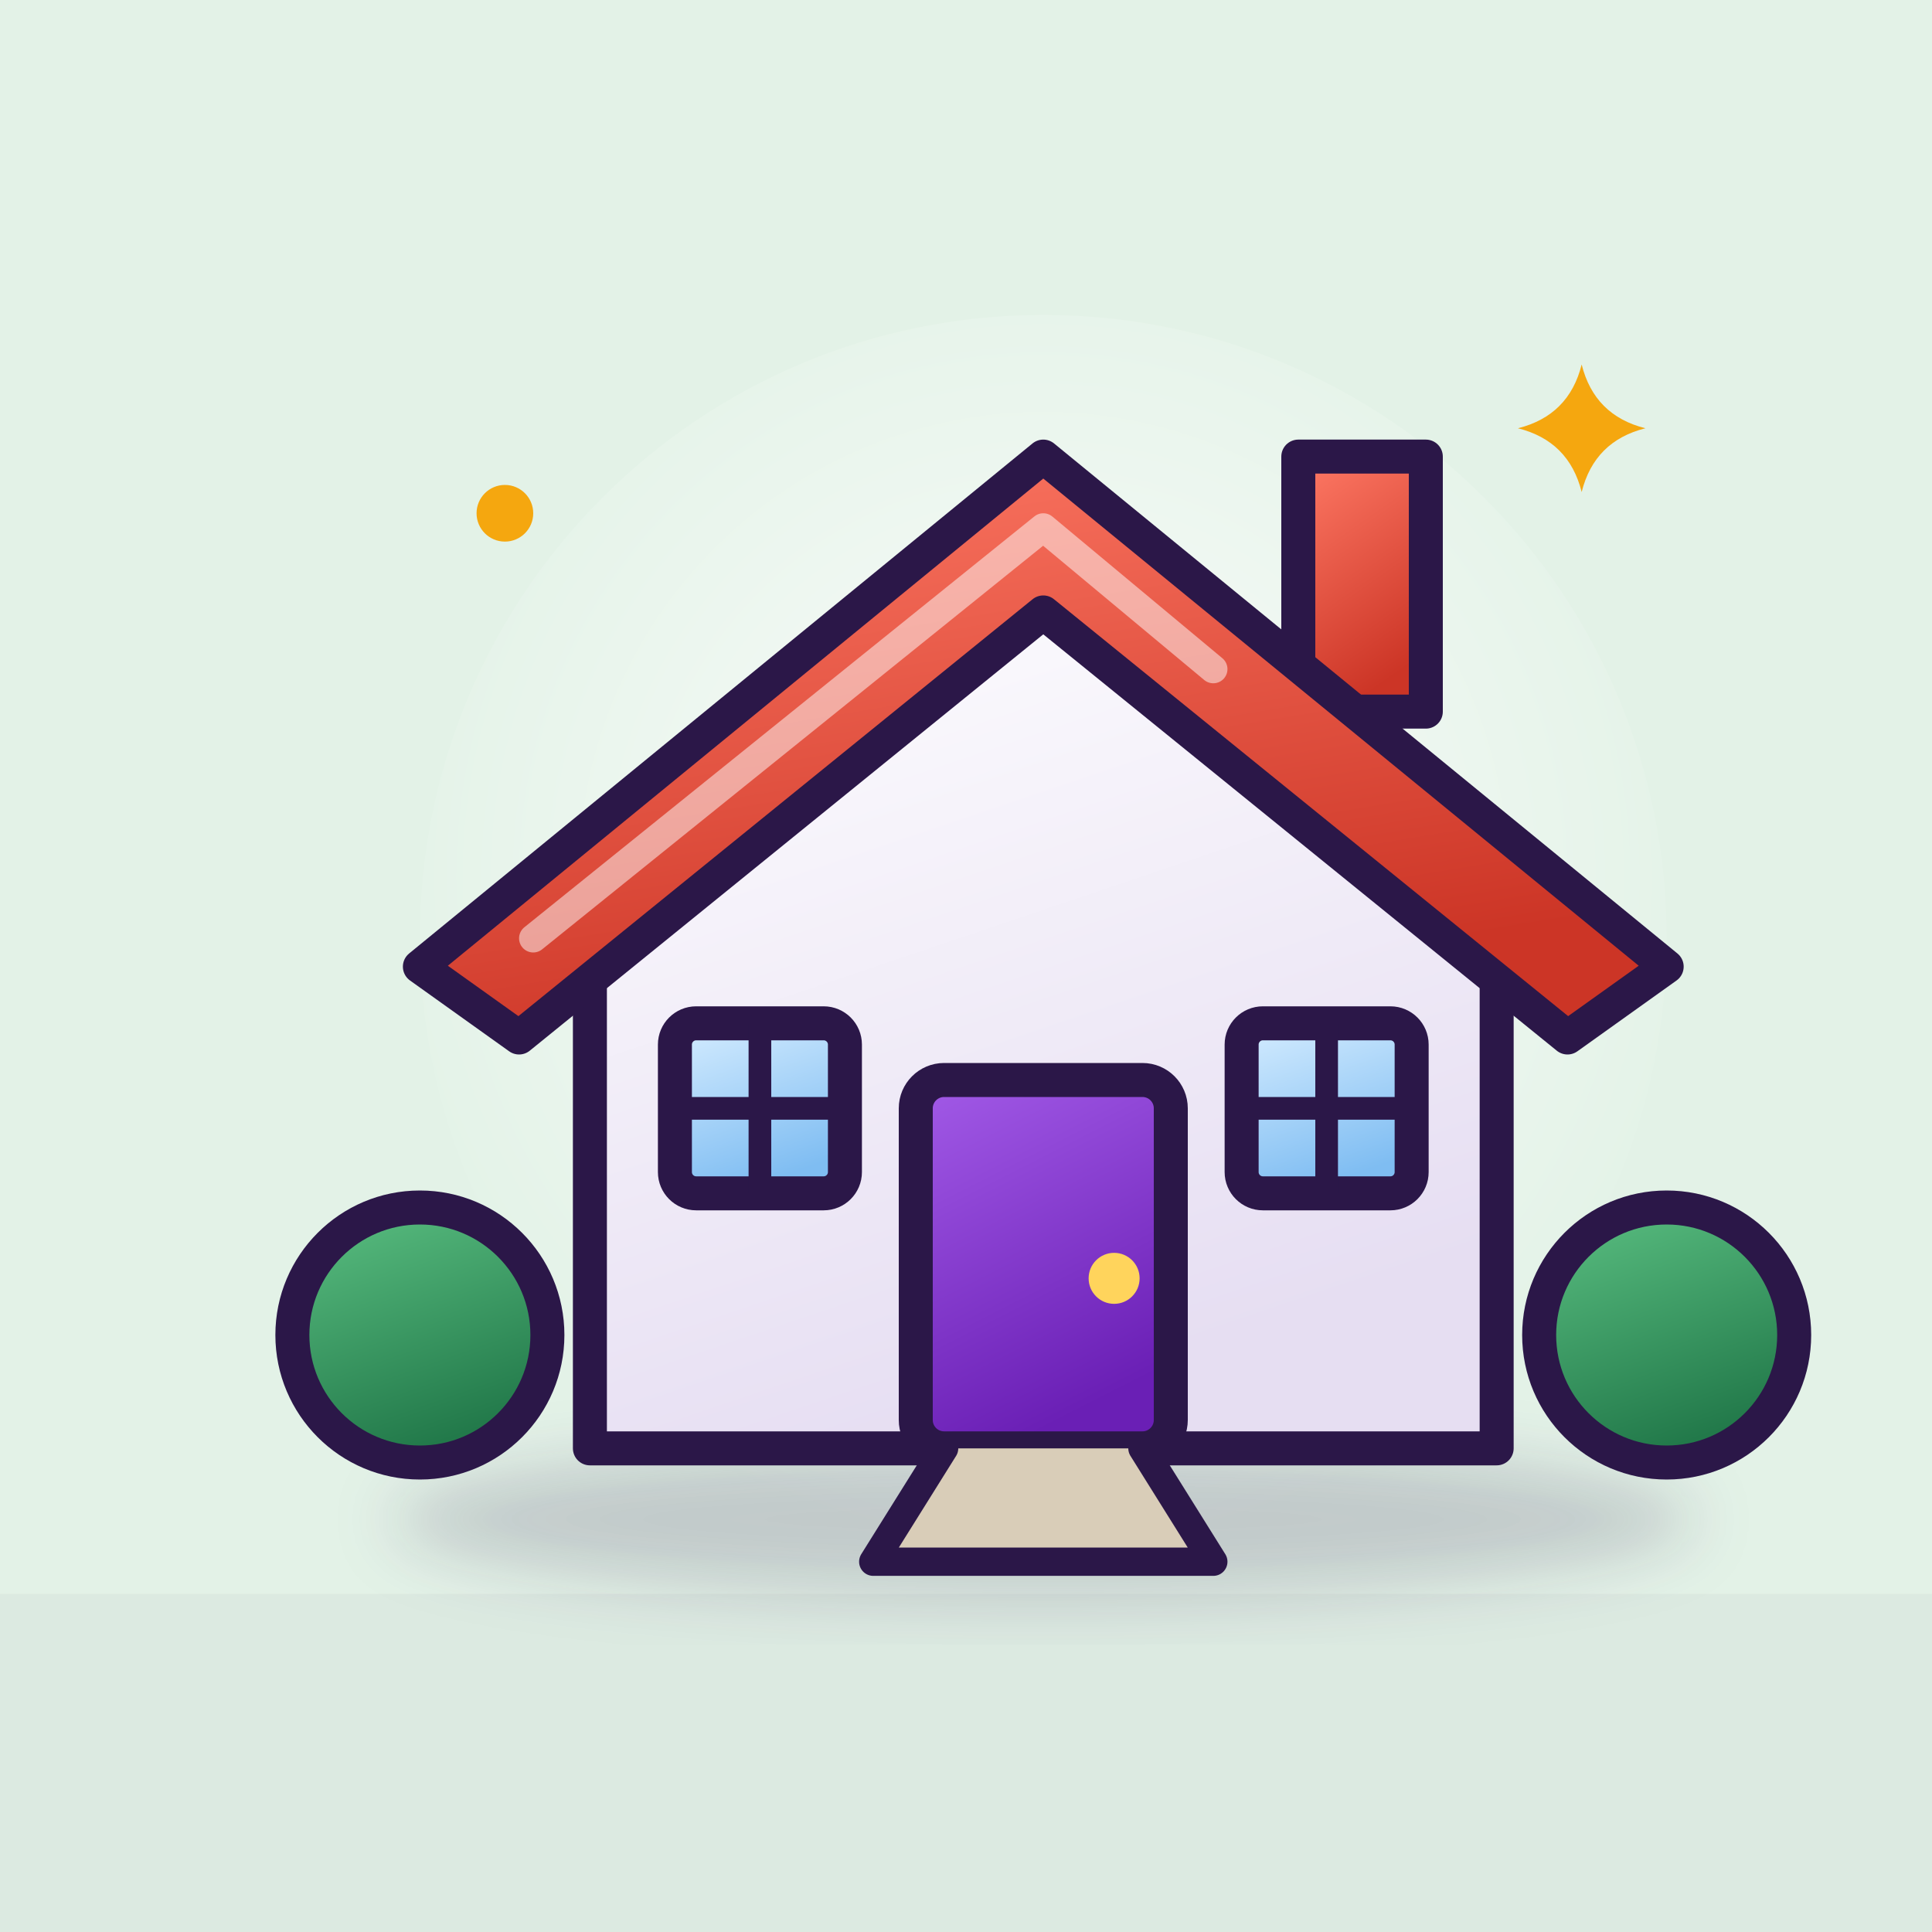
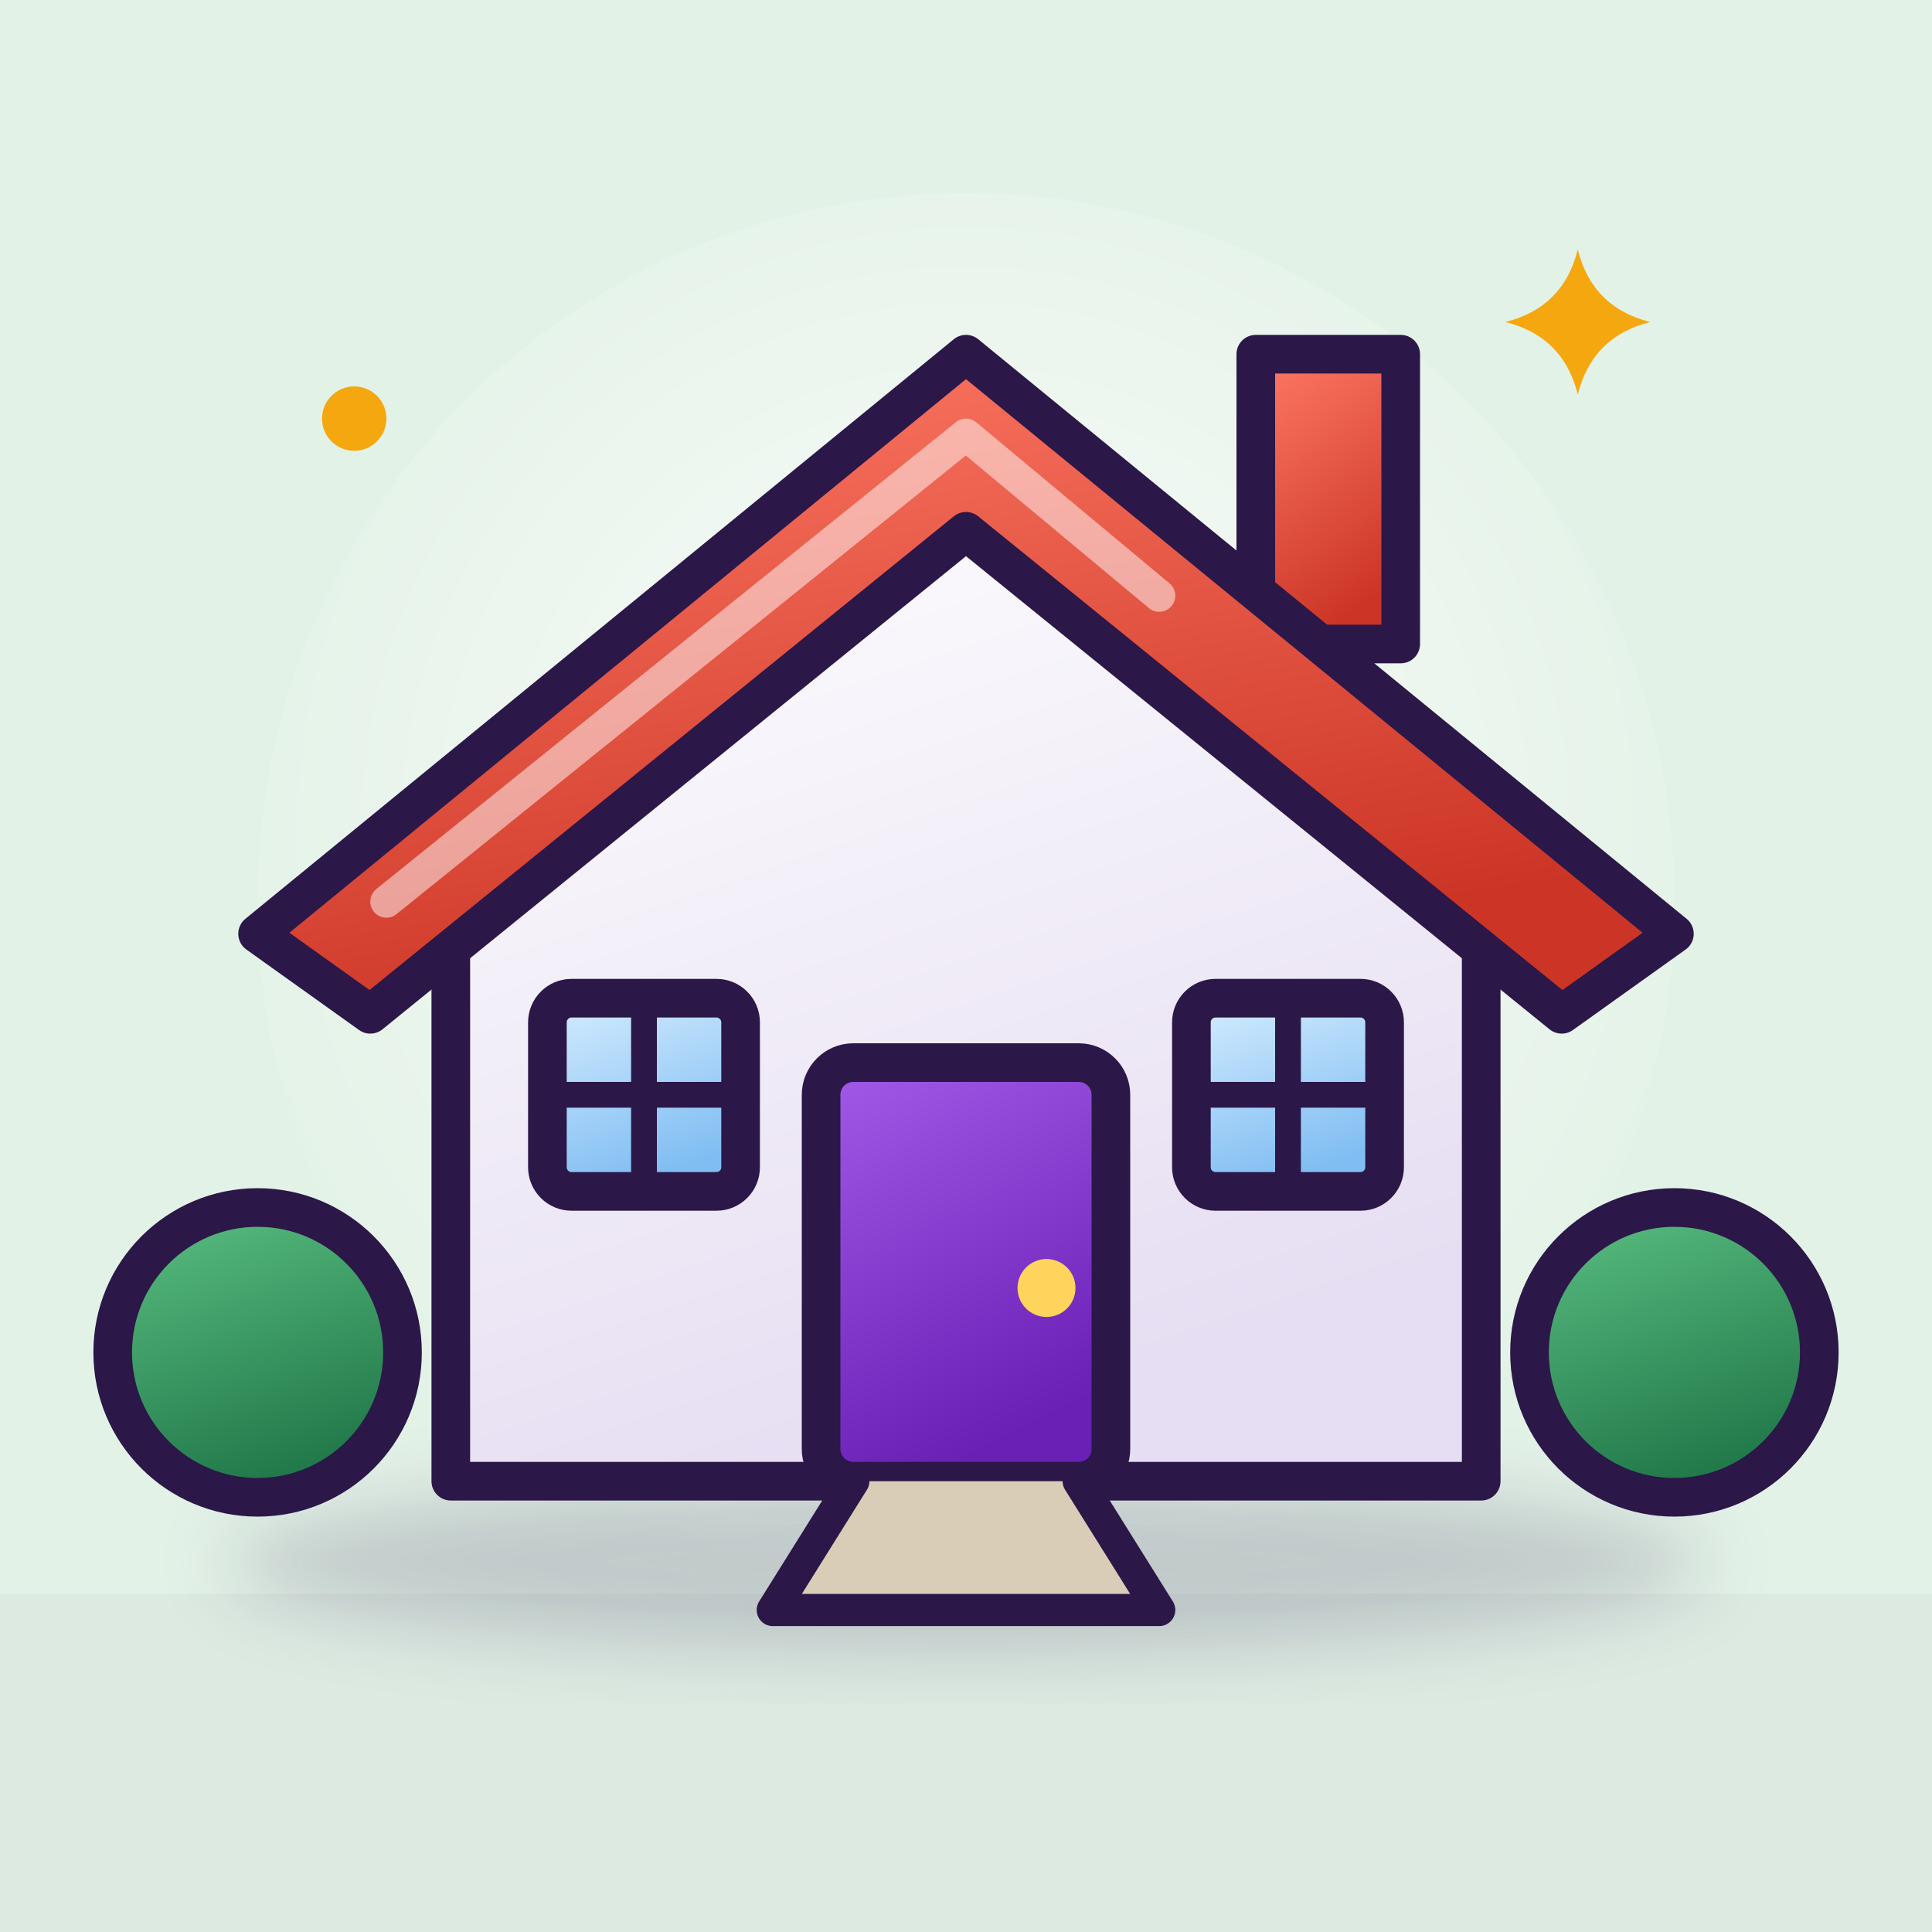
<svg xmlns="http://www.w3.org/2000/svg" viewBox="0 0 120 120" role="img">
  <defs>
    <linearGradient id="pur" x1="0" y1="0" x2="0.35" y2="1">
      <stop offset="0" stop-color="#A35BE8" />
      <stop offset="1" stop-color="#6A1FB5" />
    </linearGradient>
    <linearGradient id="purD" x1="0" y1="0" x2="0.35" y2="1">
      <stop offset="0" stop-color="#7B2CBF" />
      <stop offset="1" stop-color="#4A1287" />
    </linearGradient>
    <linearGradient id="gold" x1="0" y1="0" x2="0.35" y2="1">
      <stop offset="0" stop-color="#FFD45C" />
      <stop offset="1" stop-color="#F29A05" />
    </linearGradient>
    <linearGradient id="goldD" x1="0" y1="0" x2="0.35" y2="1">
      <stop offset="0" stop-color="#F2A20C" />
      <stop offset="1" stop-color="#C97A00" />
    </linearGradient>
    <linearGradient id="slate" x1="0" y1="0" x2="0.35" y2="1">
      <stop offset="0" stop-color="#66737B" />
      <stop offset="1" stop-color="#353F46" />
    </linearGradient>
    <linearGradient id="slateL" x1="0" y1="0" x2="0.35" y2="1">
      <stop offset="0" stop-color="#B8C3CA" />
      <stop offset="1" stop-color="#7F8C94" />
    </linearGradient>
    <linearGradient id="red" x1="0" y1="0" x2="0.35" y2="1">
      <stop offset="0" stop-color="#FF7A66" />
      <stop offset="1" stop-color="#CC3526" />
    </linearGradient>
    <linearGradient id="blue" x1="0" y1="0" x2="0.35" y2="1">
      <stop offset="0" stop-color="#5DB0F5" />
      <stop offset="1" stop-color="#1C64A8" />
    </linearGradient>
    <linearGradient id="green" x1="0" y1="0" x2="0.35" y2="1">
      <stop offset="0" stop-color="#5CC183" />
      <stop offset="1" stop-color="#22794A" />
    </linearGradient>
    <linearGradient id="greenD" x1="0" y1="0" x2="0.35" y2="1">
      <stop offset="0" stop-color="#2F8F57" />
      <stop offset="1" stop-color="#155A33" />
    </linearGradient>
    <linearGradient id="pink" x1="0" y1="0" x2="0.35" y2="1">
      <stop offset="0" stop-color="#FF8FB5" />
      <stop offset="1" stop-color="#D02F6B" />
    </linearGradient>
    <linearGradient id="teal" x1="0" y1="0" x2="0.35" y2="1">
      <stop offset="0" stop-color="#4CC4D2" />
      <stop offset="1" stop-color="#14808E" />
    </linearGradient>
    <linearGradient id="cream" x1="0" y1="0" x2="0.35" y2="1">
      <stop offset="0" stop-color="#FFFFFF" />
      <stop offset="1" stop-color="#E6DEF2" />
    </linearGradient>
    <linearGradient id="brown" x1="0" y1="0" x2="0.35" y2="1">
      <stop offset="0" stop-color="#C68B52" />
      <stop offset="1" stop-color="#7E4F22" />
    </linearGradient>
    <linearGradient id="screen" x1="0" y1="0" x2="0.35" y2="1">
      <stop offset="0" stop-color="#D6EDFF" />
      <stop offset="1" stop-color="#7FBDF2" />
    </linearGradient>
    <linearGradient id="wood" x1="0" y1="0" x2="0.35" y2="1">
      <stop offset="0" stop-color="#E0A869" />
      <stop offset="1" stop-color="#A8692E" />
    </linearGradient>
    <linearGradient id="glow" x1="0" y1="0" x2="0.35" y2="1">
      <stop offset="0" stop-color="#FFF3C4" />
      <stop offset="1" stop-color="#FFD45C" />
    </linearGradient>
    <linearGradient id="skin" x1="0" y1="0" x2="0.35" y2="1">
      <stop offset="0" stop-color="#FFFFFF" />
      <stop offset="1" stop-color="#F1EAF9" />
    </linearGradient>
    <filter id="soft" x="-30%" y="-30%" width="160%" height="160%">
      <feGaussianBlur stdDeviation="2.2" />
    </filter>
    <radialGradient id="halo" cx="0.5" cy="0.45" r="0.55">
      <stop offset="0" stop-color="#FFFFFF" stop-opacity="0.85" />
      <stop offset="1" stop-color="#FFFFFF" stop-opacity="0" />
    </radialGradient>
  </defs>
  <rect width="120" height="120" fill="#E3F2E7" />
  <rect x="0" y="99" width="120" height="21" fill="#2B1748" opacity="0.04" />
-   <g transform="translate(12 9) scale(0.88)">
-     <circle cx="60" cy="56" r="44" fill="url(#halo)" />
-     <path d="M98 15.5 Q98.9 19.1 102.5 20 Q98.9 20.9 98 24.5 Q97.1 20.9 93.5 20 Q97.1 19.1 98 15.5 Z" fill="#F5A70F" stroke="none" />
-     <circle cx="22" cy="26" r="2" fill="#F5A70F" opacity="1" stroke="none" />
-     <ellipse cx="60" cy="97" rx="46" ry="5.5" fill="#2B1748" opacity="0.18" filter="url(#soft)" />
-     <g stroke="#2B1748" stroke-width="2.4" stroke-linejoin="round" stroke-linecap="round">
-       <circle cx="16" cy="84" r="9" fill="url(#green)" />
-       <circle cx="104" cy="84" r="9" fill="url(#green)" />
-       <rect x="78" y="22" width="9" height="18" fill="url(#red)" />
-       <path d="M28 54 V92 H92 V54 L60 30 Z" fill="url(#cream)" />
-       <path d="M16 58 L60 22 L104 58 L97 63 L60 33 L23 63 Z" fill="url(#red)" />
-       <path d="M24 56 L60 27 L72 37" fill="none" stroke="#FFFFFF" stroke-width="2" opacity="0.5" />
-       <rect x="51" y="66" width="18" height="26" rx="2" fill="url(#pur)" />
-       <circle cx="65" cy="80" r="1.8" fill="#FFD45C" stroke="none" />
-       <rect x="34" y="62" width="12" height="12" rx="1.5" fill="url(#screen)" />
-       <path d="M40 62 V74 M34 68 H46" stroke-width="1.6" />
-       <rect x="74" y="62" width="12" height="12" rx="1.5" fill="url(#screen)" />
-       <path d="M80 62 V74 M74 68 H86" stroke-width="1.6" />
-       <path d="M53 92 L48 100 H72 L67 92" fill="#D9CDB8" stroke-width="2" />
-     </g>
+   <circle cx="60" cy="56" r="44" fill="url(#halo)" />
+   <path d="M98 15.5 Q98.9 19.1 102.5 20 Q98.9 20.9 98 24.5 Q97.1 20.9 93.5 20 Q97.1 19.1 98 15.5 Z" fill="#F5A70F" stroke="none" />
+   <circle cx="22" cy="26" r="2" fill="#F5A70F" opacity="1" stroke="none" />
+   <ellipse cx="60" cy="97" rx="46" ry="5.5" fill="#2B1748" opacity="0.18" filter="url(#soft)" />
+   <g stroke="#2B1748" stroke-width="2.4" stroke-linejoin="round" stroke-linecap="round">
+     <circle cx="16" cy="84" r="9" fill="url(#green)" />
+     <circle cx="104" cy="84" r="9" fill="url(#green)" />
+     <rect x="78" y="22" width="9" height="18" fill="url(#red)" />
+     <path d="M28 54 V92 H92 V54 L60 30 Z" fill="url(#cream)" />
+     <path d="M16 58 L60 22 L104 58 L97 63 L60 33 L23 63 Z" fill="url(#red)" />
+     <path d="M24 56 L60 27 L72 37" fill="none" stroke="#FFFFFF" stroke-width="2" opacity="0.5" />
+     <rect x="51" y="66" width="18" height="26" rx="2" fill="url(#pur)" />
+     <circle cx="65" cy="80" r="1.8" fill="#FFD45C" stroke="none" />
+     <rect x="34" y="62" width="12" height="12" rx="1.5" fill="url(#screen)" />
+     <path d="M40 62 V74 M34 68 H46" stroke-width="1.6" />
+     <rect x="74" y="62" width="12" height="12" rx="1.5" fill="url(#screen)" />
+     <path d="M80 62 V74 M74 68 H86" stroke-width="1.6" />
+     <path d="M53 92 L48 100 H72 L67 92" fill="#D9CDB8" stroke-width="2" />
  </g>
</svg>
